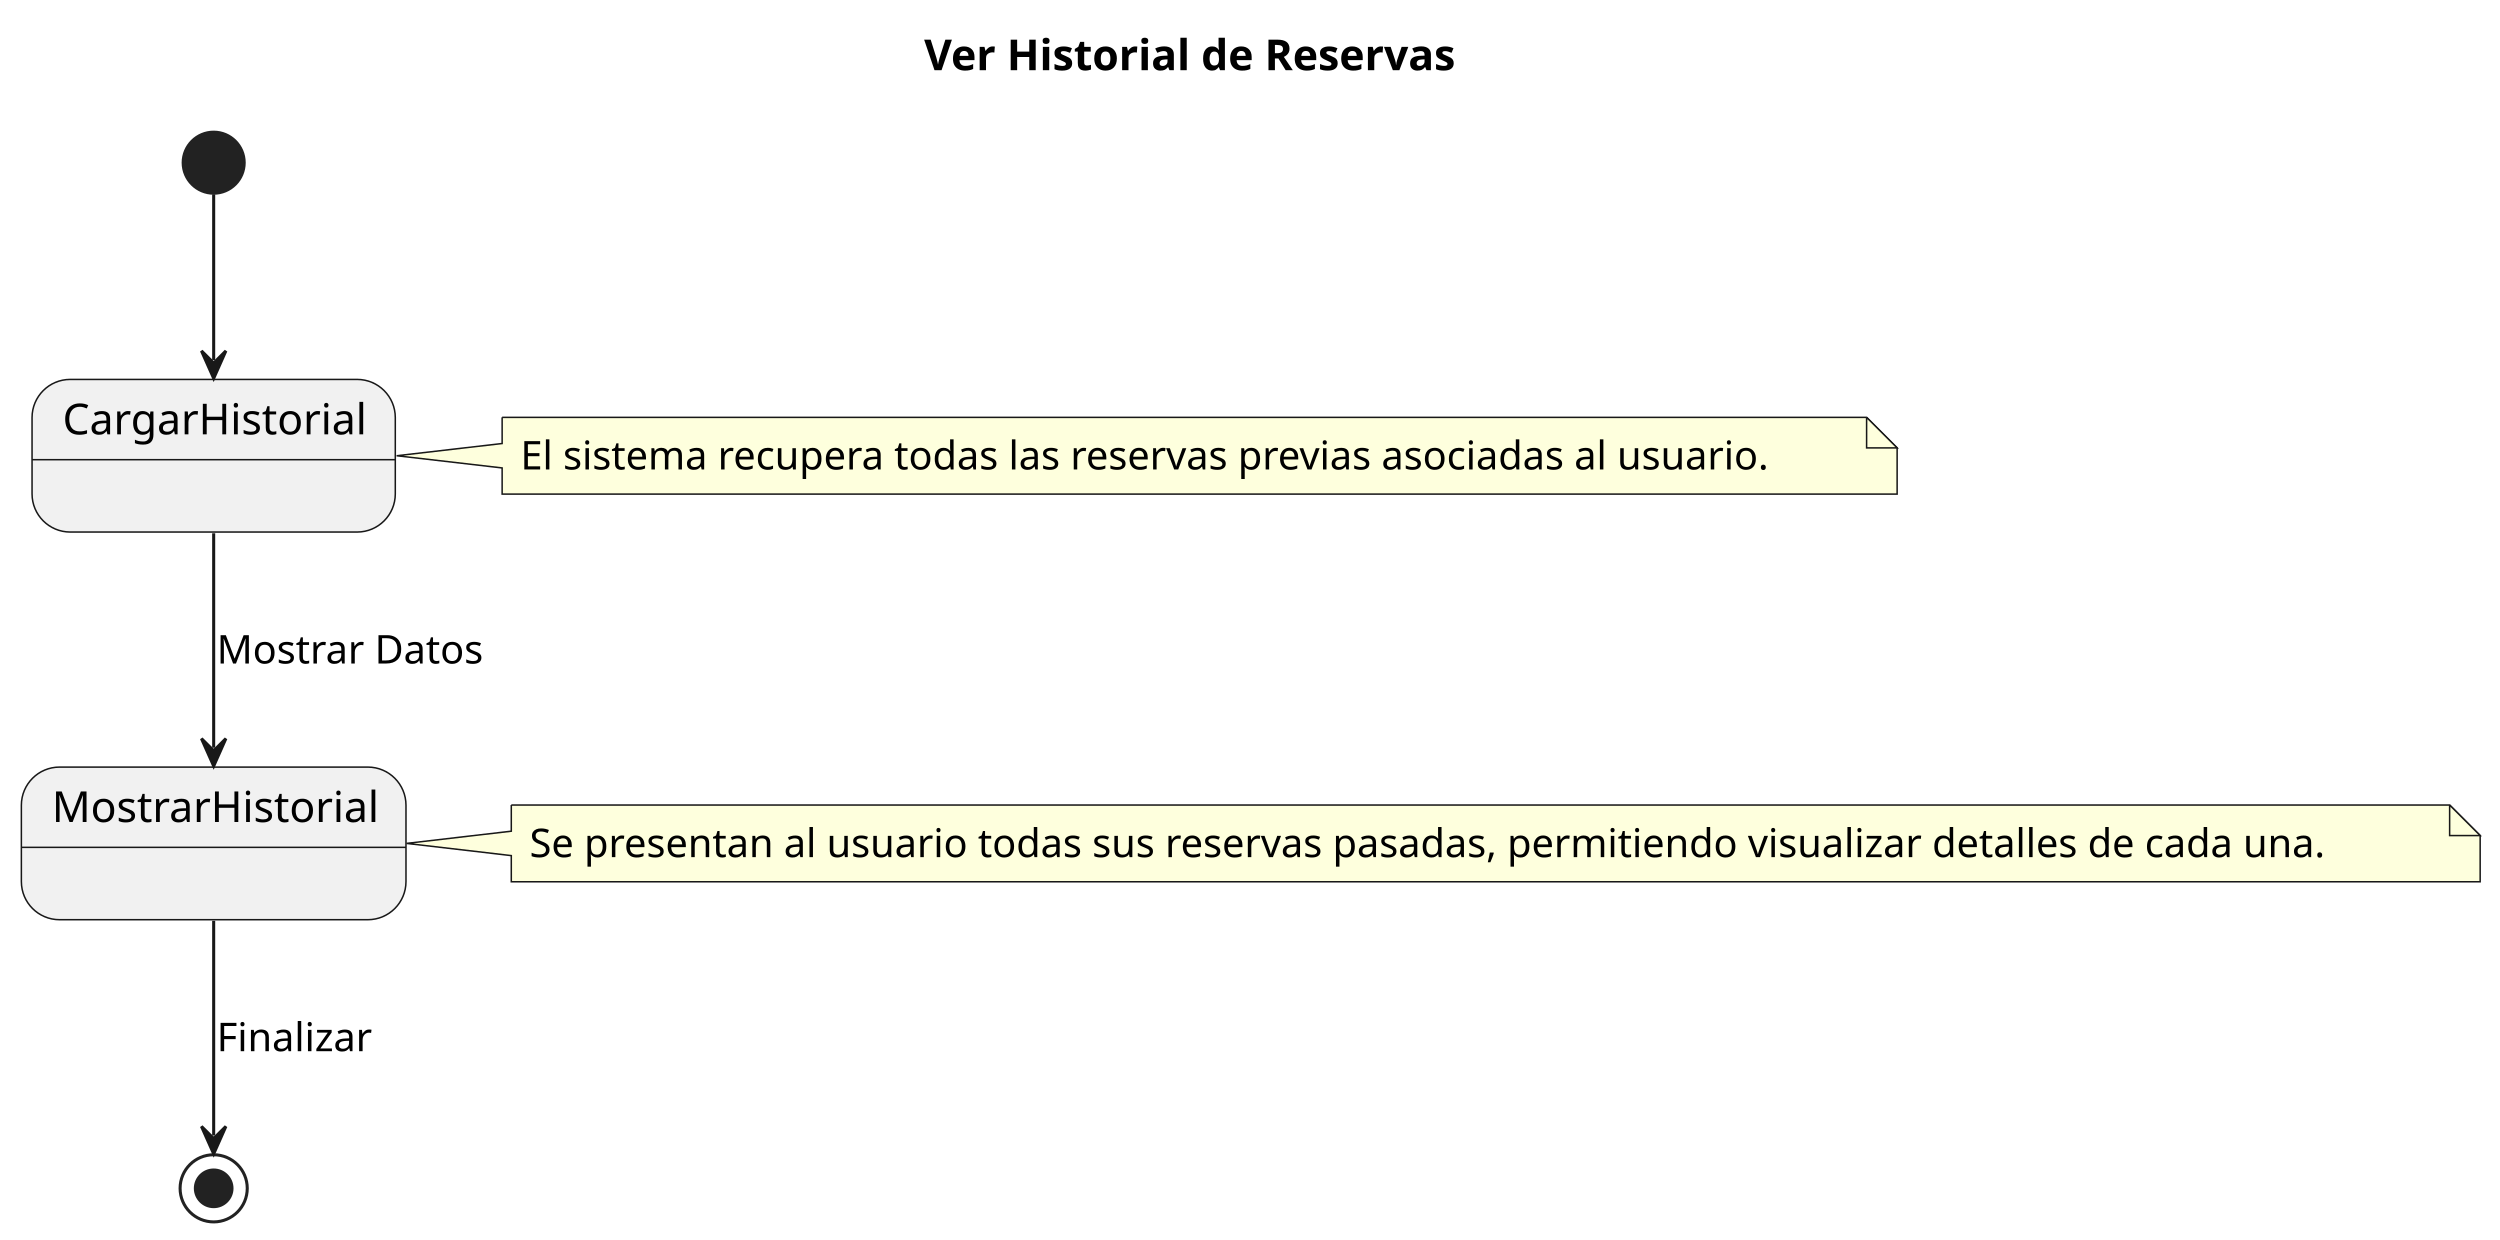
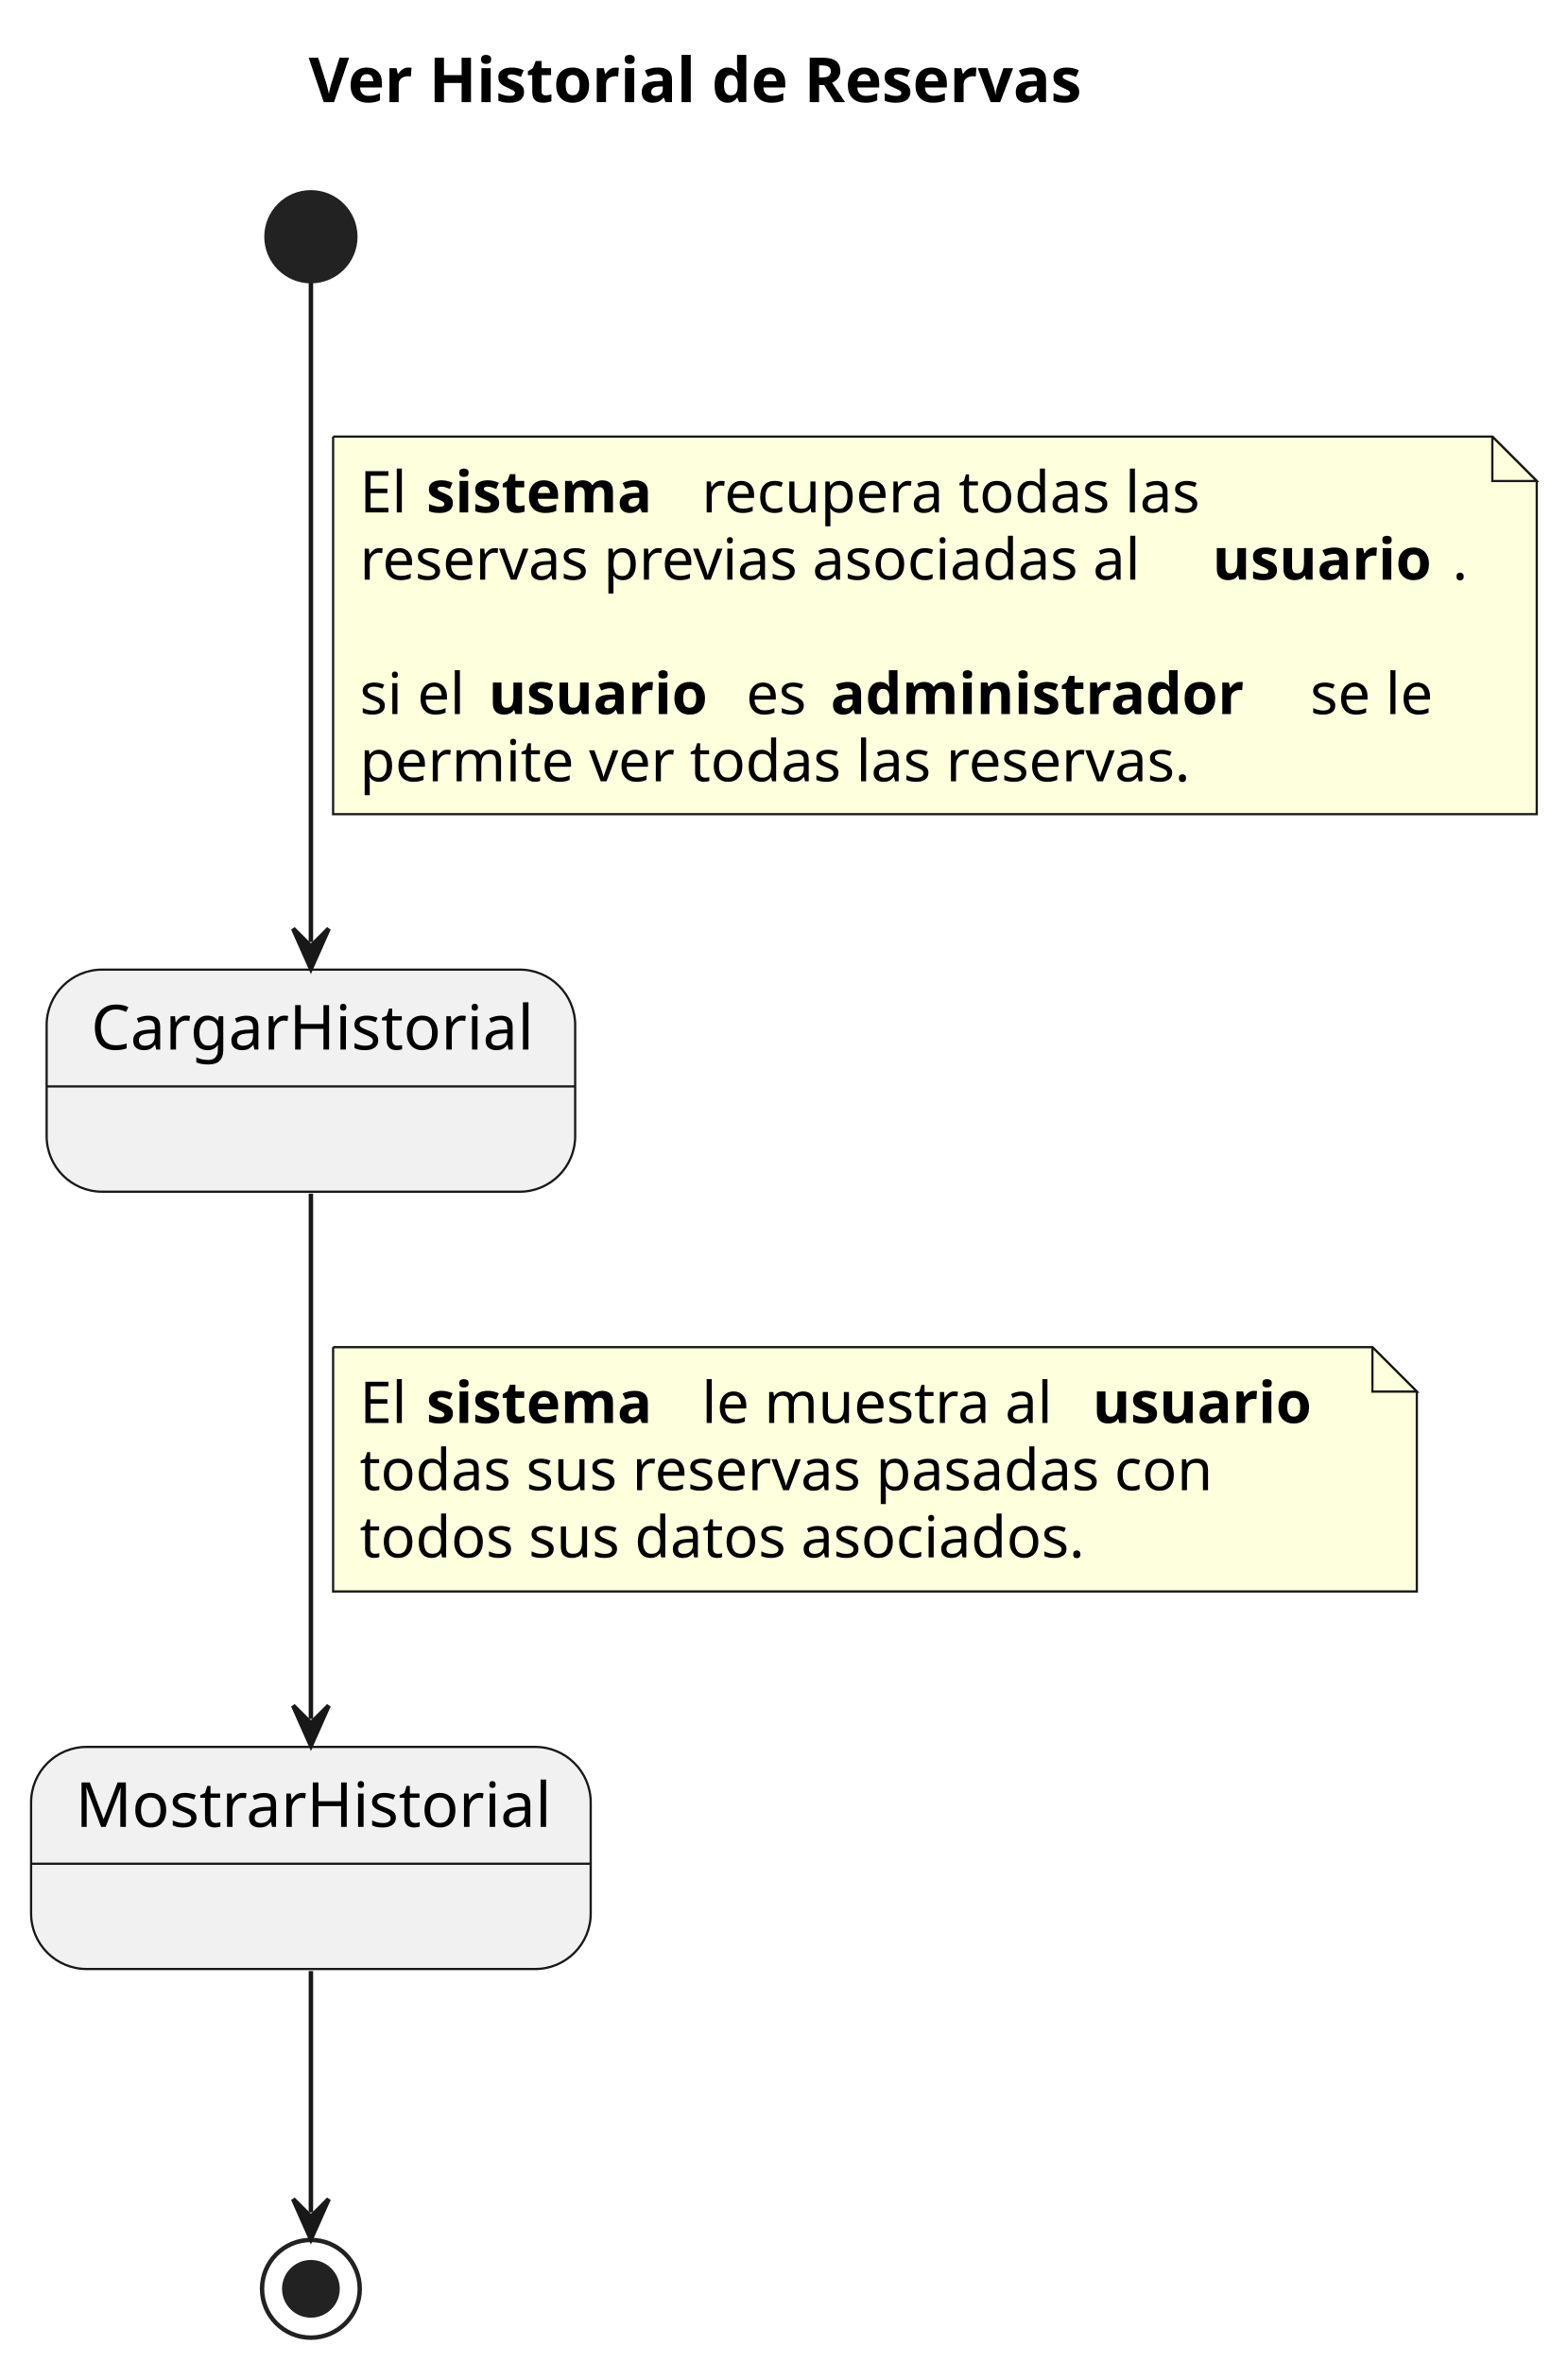
- <svg xmlns="http://www.w3.org/2000/svg" contentStyleType="text/css" height="406px" preserveAspectRatio="none" style="width:819px;height:406px;background:#FFFFFF;" version="1.1" viewBox="0 0 819 406" width="819px" zoomAndPan="magnify">
+ <svg xmlns="http://www.w3.org/2000/svg" contentStyleType="text/css" height="532px" preserveAspectRatio="none" style="width:353px;height:532px;background:#FFFFFF;" version="1.1" viewBox="0 0 353 532" width="353px" zoomAndPan="magnify">
  <defs />
  <g>
-     <text fill="#000000" font-family="sans-serif" font-size="14" font-weight="bold" lengthAdjust="spacing" textLength="200" x="302.75" y="22.995">Ver Historial de Reservas</text>
+     <text fill="#000000" font-family="sans-serif" font-size="14" font-weight="bold" lengthAdjust="spacing" textLength="200" x="69.5" y="22.995">Ver Historial de Reservas</text>
    <ellipse cx="70" cy="53.297" fill="#222222" rx="10" ry="10" style="stroke:#222222;stroke-width:1.0;" />
    <g id="CargarHistorial">
-       <rect fill="#F1F1F1" height="50" rx="12.5" ry="12.5" style="stroke:#181818;stroke-width:0.5;" width="119" x="10.5" y="124.297" />
-       <line style="stroke:#181818;stroke-width:0.5;" x1="10.5" x2="129.5" y1="150.594" y2="150.594" />
-       <text fill="#000000" font-family="sans-serif" font-size="14" lengthAdjust="spacing" textLength="99" x="20.5" y="142.292">CargarHistorial</text>
-     </g>
-     <g id="elem_GMN5">
-       <path d="M164.5,136.727 L164.5,145.297 L129.93,149.297 L164.5,153.297 L164.5,161.86 A0,0 0 0 0 164.5,161.86 L621.5,161.86 A0,0 0 0 0 621.5,161.86 L621.5,146.727 L611.5,136.727 L164.5,136.727 A0,0 0 0 0 164.5,136.727 " fill="#FEFFDD" style="stroke:#181818;stroke-width:0.5;" />
-       <path d="M611.5,136.727 L611.5,146.727 L621.5,146.727 L611.5,136.727 " fill="#FEFFDD" style="stroke:#181818;stroke-width:0.5;" />
-       <text fill="#000000" font-family="sans-serif" font-size="13" lengthAdjust="spacing" textLength="436" x="170.5" y="153.794">El sistema recupera todas las reservas previas asociadas al usuario.</text>
+       <rect fill="#F1F1F1" height="50" rx="12.5" ry="12.5" style="stroke:#181818;stroke-width:0.5;" width="119" x="10.5" y="218.297" />
+       <line style="stroke:#181818;stroke-width:0.5;" x1="10.5" x2="129.5" y1="244.594" y2="244.594" />
+       <text fill="#000000" font-family="sans-serif" font-size="14" lengthAdjust="spacing" textLength="99" x="20.5" y="236.292">CargarHistorial</text>
    </g>
    <g id="MostrarHistorial">
-       <rect fill="#F1F1F1" height="50" rx="12.5" ry="12.5" style="stroke:#181818;stroke-width:0.5;" width="126" x="7" y="251.297" />
-       <line style="stroke:#181818;stroke-width:0.5;" x1="7" x2="133" y1="277.594" y2="277.594" />
-       <text fill="#000000" font-family="sans-serif" font-size="14" lengthAdjust="spacing" textLength="106" x="17" y="269.292">MostrarHistorial</text>
+       <rect fill="#F1F1F1" height="50" rx="12.5" ry="12.5" style="stroke:#181818;stroke-width:0.5;" width="126" x="7" y="393.297" />
+       <line style="stroke:#181818;stroke-width:0.5;" x1="7" x2="133" y1="419.594" y2="419.594" />
+       <text fill="#000000" font-family="sans-serif" font-size="14" lengthAdjust="spacing" textLength="106" x="17" y="411.292">MostrarHistorial</text>
    </g>
-     <g id="elem_GMN10">
-       <path d="M167.5,263.727 L167.5,272.297 L133.16,276.297 L167.5,280.297 L167.5,288.86 A0,0 0 0 0 167.5,288.86 L812.5,288.86 A0,0 0 0 0 812.5,288.86 L812.5,273.727 L802.5,263.727 L167.5,263.727 A0,0 0 0 0 167.5,263.727 " fill="#FEFFDD" style="stroke:#181818;stroke-width:0.5;" />
-       <path d="M802.5,263.727 L802.5,273.727 L812.5,273.727 L802.5,263.727 " fill="#FEFFDD" style="stroke:#181818;stroke-width:0.5;" />
-       <text fill="#000000" font-family="sans-serif" font-size="13" lengthAdjust="spacing" textLength="624" x="173.5" y="280.794">Se presentan al usuario todas sus reservas pasadas, permitiendo visualizar detalles de cada una.</text>
-     </g>
-     <ellipse cx="70" cy="389.297" fill="none" rx="11" ry="11" style="stroke:#222222;stroke-width:1.0;" />
-     <ellipse cx="70" cy="389.297" fill="#222222" rx="6" ry="6" style="stroke:#222222;stroke-width:1.0;" />
+     <ellipse cx="70" cy="515.297" fill="none" rx="11" ry="11" style="stroke:#222222;stroke-width:1.0;" />
+     <ellipse cx="70" cy="515.297" fill="#222222" rx="6" ry="6" style="stroke:#222222;stroke-width:1.0;" />
    <g id="link_*start*_CargarHistorial">
-       <path d="M70,63.657 C70,77.587 70,98.247 70,117.947 " fill="none" id="*start*-to-CargarHistorial" style="stroke:#181818;stroke-width:1.0;" />
-       <polygon fill="#181818" points="70,123.947,74,114.947,70,118.947,66,114.947,70,123.947" style="stroke:#181818;stroke-width:1.0;" />
+       <path d="M70,63.617 C70,91.697 70,170.117 70,212.077 " fill="none" id="*start*-to-CargarHistorial" style="stroke:#181818;stroke-width:1.0;" />
+       <polygon fill="#181818" points="70,218.077,74,209.077,70,213.077,66,209.077,70,218.077" style="stroke:#181818;stroke-width:1.0;" />
+       <path d="M75,98.297 L75,183.297 L346,183.297 L346,108.297 L336,98.297 L75,98.297 " fill="#FEFFDD" style="stroke:#181818;stroke-width:0.5;" />
+       <path d="M336,98.297 L336,108.297 L346,108.297 L336,98.297 " fill="#FEFFDD" style="stroke:#181818;stroke-width:0.5;" />
+       <text fill="#000000" font-family="sans-serif" font-size="13" lengthAdjust="spacing" textLength="11" x="81" y="115.364">El</text>
+       <text fill="#000000" font-family="sans-serif" font-size="13" font-weight="bold" lengthAdjust="spacing" textLength="58" x="96" y="115.364">sistema</text>
+       <text fill="#000000" font-family="sans-serif" font-size="13" lengthAdjust="spacing" textLength="119" x="158" y="115.364">recupera todas las</text>
+       <text fill="#000000" font-family="sans-serif" font-size="13" lengthAdjust="spacing" textLength="188" x="81" y="130.497">reservas previas asociadas al</text>
+       <text fill="#000000" font-family="sans-serif" font-size="13" font-weight="bold" lengthAdjust="spacing" textLength="54" x="273" y="130.497">usuario</text>
+       <text fill="#000000" font-family="sans-serif" font-size="13" lengthAdjust="spacing" textLength="4" x="327" y="130.497">.</text>
+       <text fill="#000000" font-family="sans-serif" font-size="13" lengthAdjust="spacing" textLength="4" x="81" y="145.629"> </text>
+       <text fill="#000000" font-family="sans-serif" font-size="13" lengthAdjust="spacing" textLength="25" x="81" y="160.762">si el</text>
+       <text fill="#000000" font-family="sans-serif" font-size="13" font-weight="bold" lengthAdjust="spacing" textLength="54" x="110" y="160.762">usuario</text>
+       <text fill="#000000" font-family="sans-serif" font-size="13" lengthAdjust="spacing" textLength="15" x="168" y="160.762">es</text>
+       <text fill="#000000" font-family="sans-serif" font-size="13" font-weight="bold" lengthAdjust="spacing" textLength="104" x="187" y="160.762">administrador</text>
+       <text fill="#000000" font-family="sans-serif" font-size="13" lengthAdjust="spacing" textLength="30" x="295" y="160.762">se le</text>
+       <text fill="#000000" font-family="sans-serif" font-size="13" lengthAdjust="spacing" textLength="199" x="81" y="175.895">permite ver todas las reservas.</text>
    </g>
    <g id="link_CargarHistorial_MostrarHistorial">
-       <path d="M70,174.697 C70,196.717 70,222.957 70,244.957 " fill="none" id="CargarHistorial-to-MostrarHistorial" style="stroke:#181818;stroke-width:1.0;" />
-       <polygon fill="#181818" points="70,250.957,74,241.957,70,245.957,66,241.957,70,250.957" style="stroke:#181818;stroke-width:1.0;" />
-       <text fill="#000000" font-family="sans-serif" font-size="13" lengthAdjust="spacing" textLength="91" x="71" y="217.364">Mostrar Datos</text>
+       <path d="M70,268.717 C70,301.687 70,354.097 70,386.997 " fill="none" id="CargarHistorial-to-MostrarHistorial" style="stroke:#181818;stroke-width:1.0;" />
+       <polygon fill="#181818" points="70,392.997,74,383.997,70,387.997,66,383.997,70,392.997" style="stroke:#181818;stroke-width:1.0;" />
+       <path d="M75,303.297 L75,358.297 L319,358.297 L319,313.297 L309,303.297 L75,303.297 " fill="#FEFFDD" style="stroke:#181818;stroke-width:0.5;" />
+       <path d="M309,303.297 L309,313.297 L319,313.297 L309,303.297 " fill="#FEFFDD" style="stroke:#181818;stroke-width:0.5;" />
+       <text fill="#000000" font-family="sans-serif" font-size="13" lengthAdjust="spacing" textLength="11" x="81" y="320.364">El</text>
+       <text fill="#000000" font-family="sans-serif" font-size="13" font-weight="bold" lengthAdjust="spacing" textLength="58" x="96" y="320.364">sistema</text>
+       <text fill="#000000" font-family="sans-serif" font-size="13" lengthAdjust="spacing" textLength="84" x="158" y="320.364">le muestra al</text>
+       <text fill="#000000" font-family="sans-serif" font-size="13" font-weight="bold" lengthAdjust="spacing" textLength="54" x="246" y="320.364">usuario</text>
+       <text fill="#000000" font-family="sans-serif" font-size="13" lengthAdjust="spacing" textLength="4" x="300" y="320.364"> </text>
+       <text fill="#000000" font-family="sans-serif" font-size="13" lengthAdjust="spacing" textLength="206" x="81" y="335.497">todas sus reservas pasadas con</text>
+       <text fill="#000000" font-family="sans-serif" font-size="13" lengthAdjust="spacing" textLength="174" x="81" y="350.629">todos sus datos asociados.</text>
    </g>
    <g id="link_MostrarHistorial_*end*">
-       <path d="M70,301.657 C70,325.527 70,354.757 70,372.007 " fill="none" id="MostrarHistorial-to-*end*" style="stroke:#181818;stroke-width:1.0;" />
-       <polygon fill="#181818" points="70,378.007,74,369.007,70,373.007,66,369.007,70,378.007" style="stroke:#181818;stroke-width:1.0;" />
-       <text fill="#000000" font-family="sans-serif" font-size="13" lengthAdjust="spacing" textLength="52" x="71" y="344.364">Finalizar</text>
+       <path d="M70,443.757 C70,463.337 70,483.787 70,498.097 " fill="none" id="MostrarHistorial-to-*end*" style="stroke:#181818;stroke-width:1.0;" />
+       <polygon fill="#181818" points="70,504.097,74,495.097,70,499.097,66,495.097,70,504.097" style="stroke:#181818;stroke-width:1.0;" />
    </g>
  </g>
</svg>
